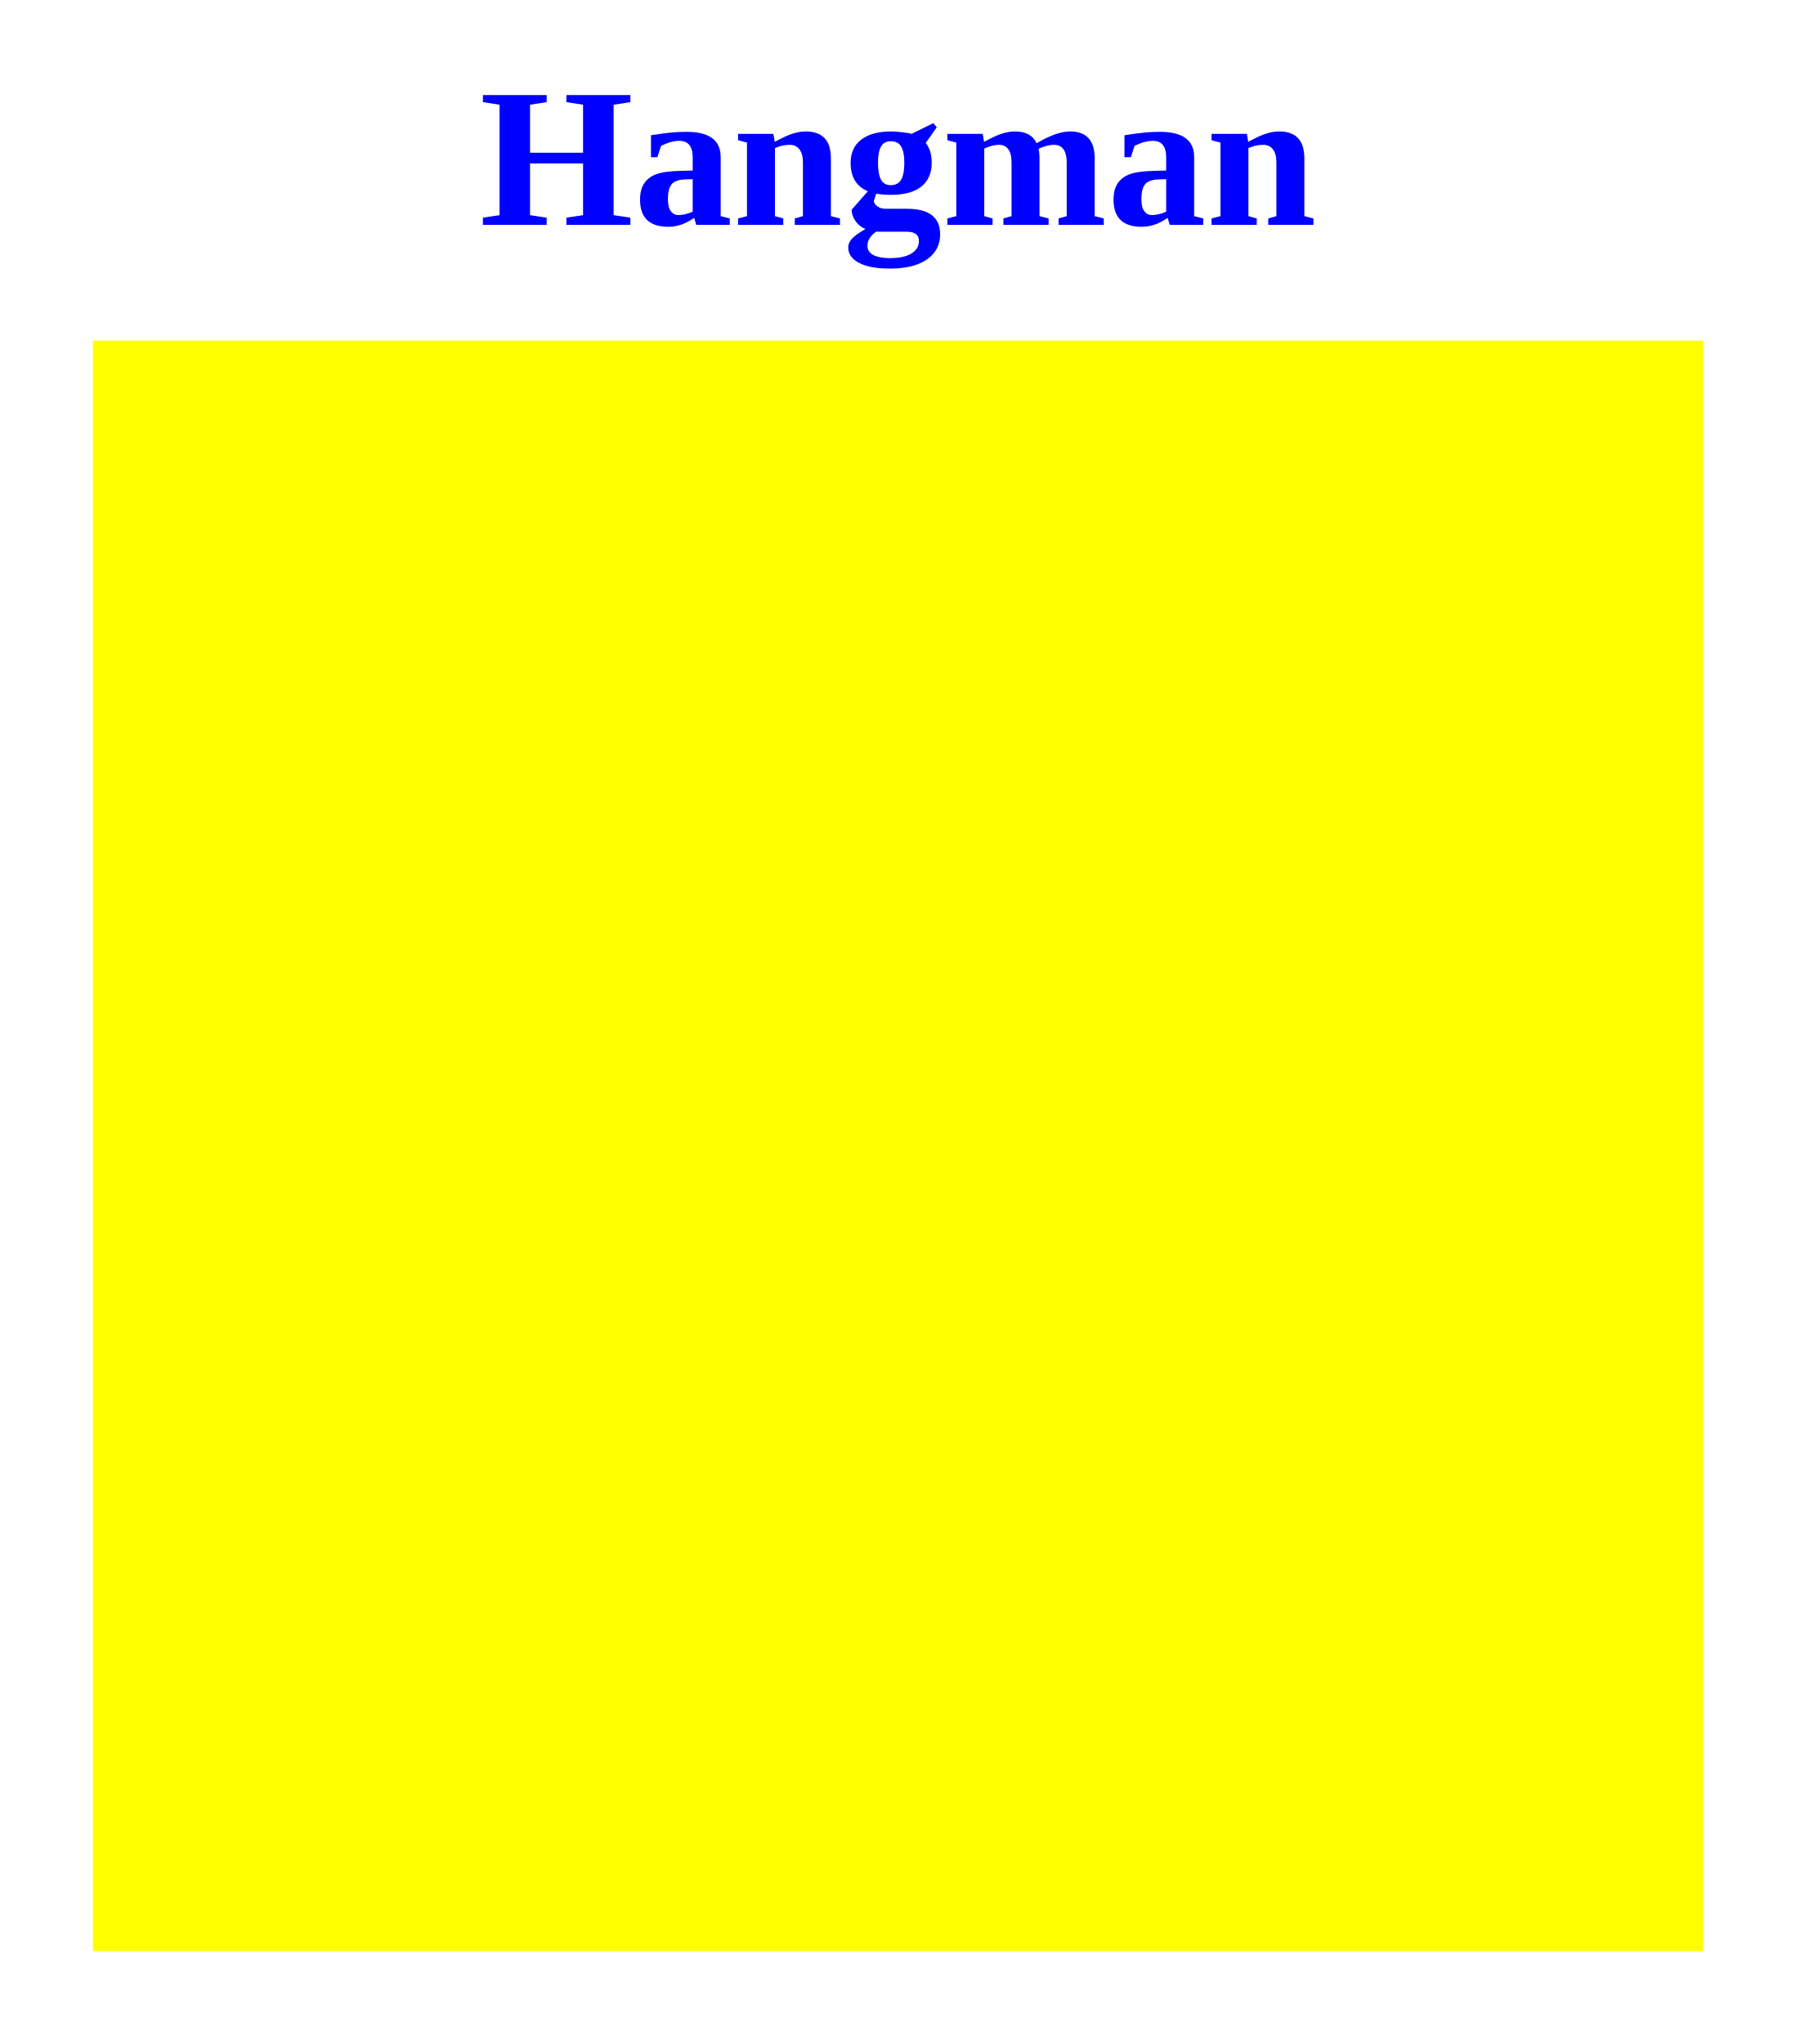
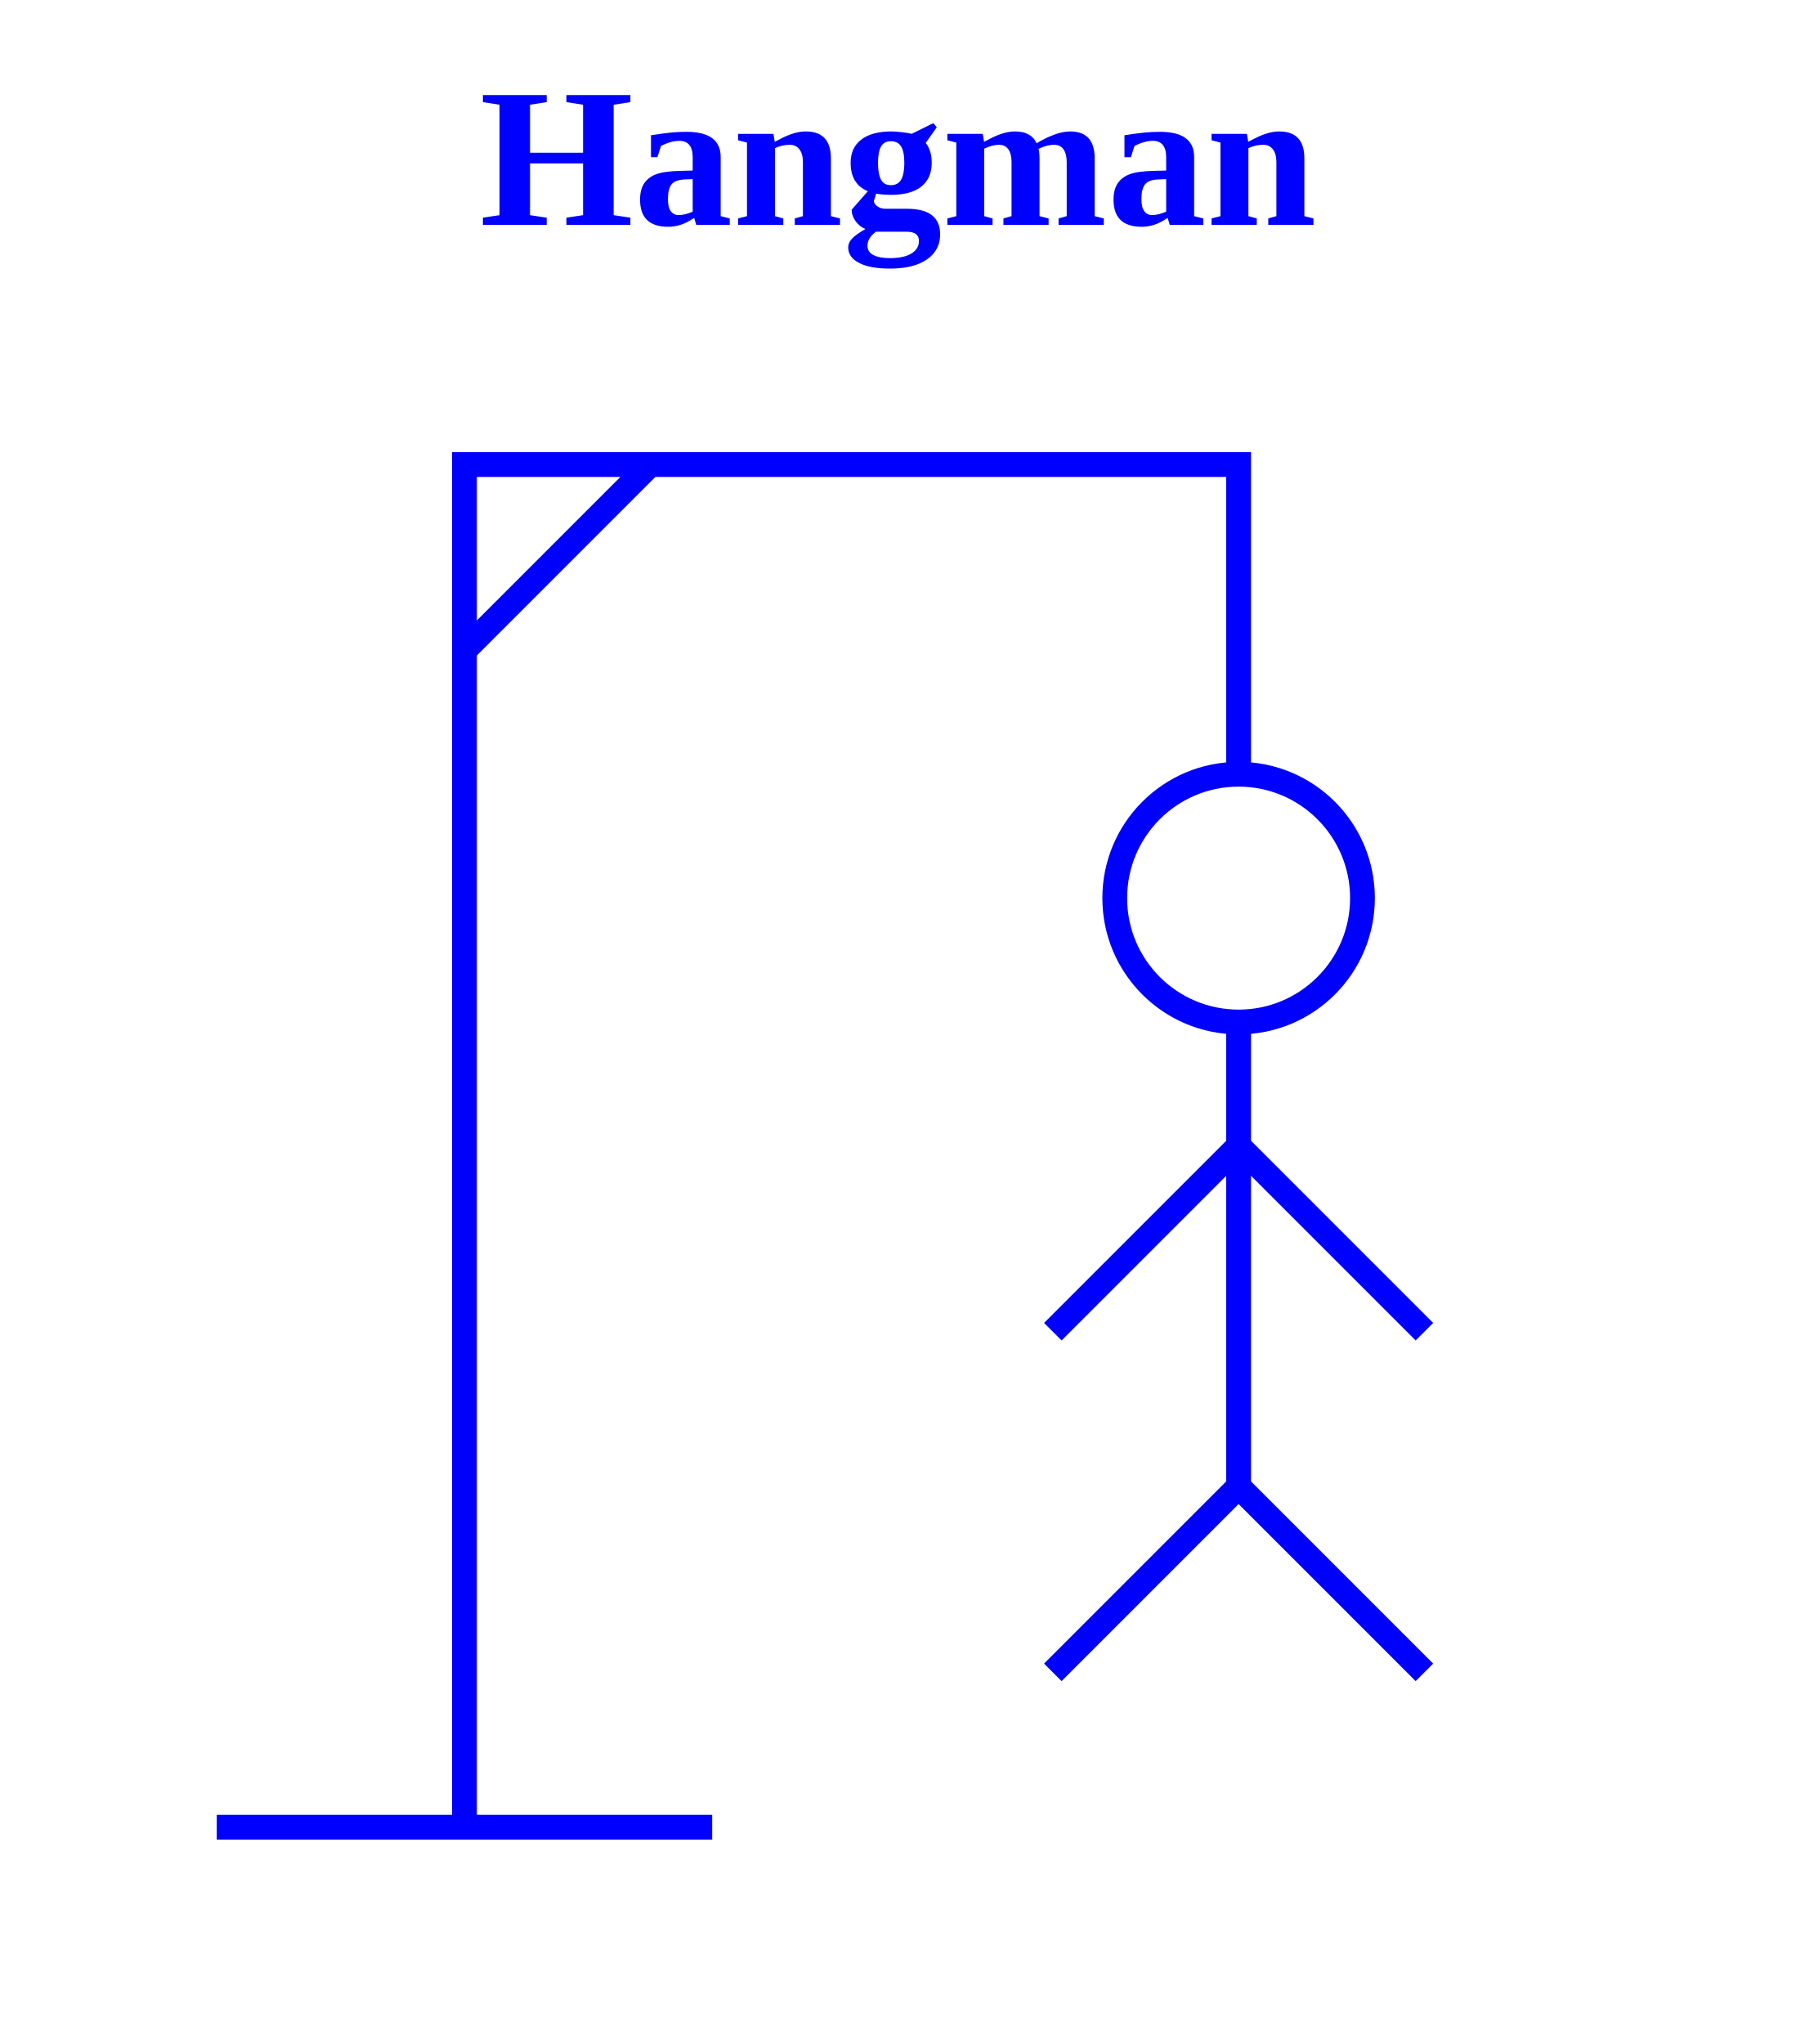
<svg viewBox="0 0 290 330" style="outline: 4px solid blue; border-radius: 10%">
  <text font-size="32px" font-weight="bold" fill="blue" text-anchor="middle" x="50%" y="11%">
    Hangman
  </text>
-   <rect x="15" y="55" width="260" height="260" fill="yellow" />
+   <path fill="none" stroke="blue" stroke-width="4" d="M35 295h80" />
+   <path fill="none" stroke="blue" stroke-width="4" d="M75 295v-220h125v50" />
+   <path fill="none" stroke="blue" stroke-width="4" d="M75 105l30 -30" />
+   <circle cx="200" cy="145" r="20" fill="none" stroke="blue" stroke-width="4" />
+   <path fill="none" stroke="blue" stroke-width="4" d="M200 165v75" />
+   <path fill="none" stroke="blue" stroke-width="4" d="M170 270l30 -30l30 30" />
+   <path fill="none" stroke="blue" stroke-width="4" d="M170 215l30 -30l30 30" />
</svg>
